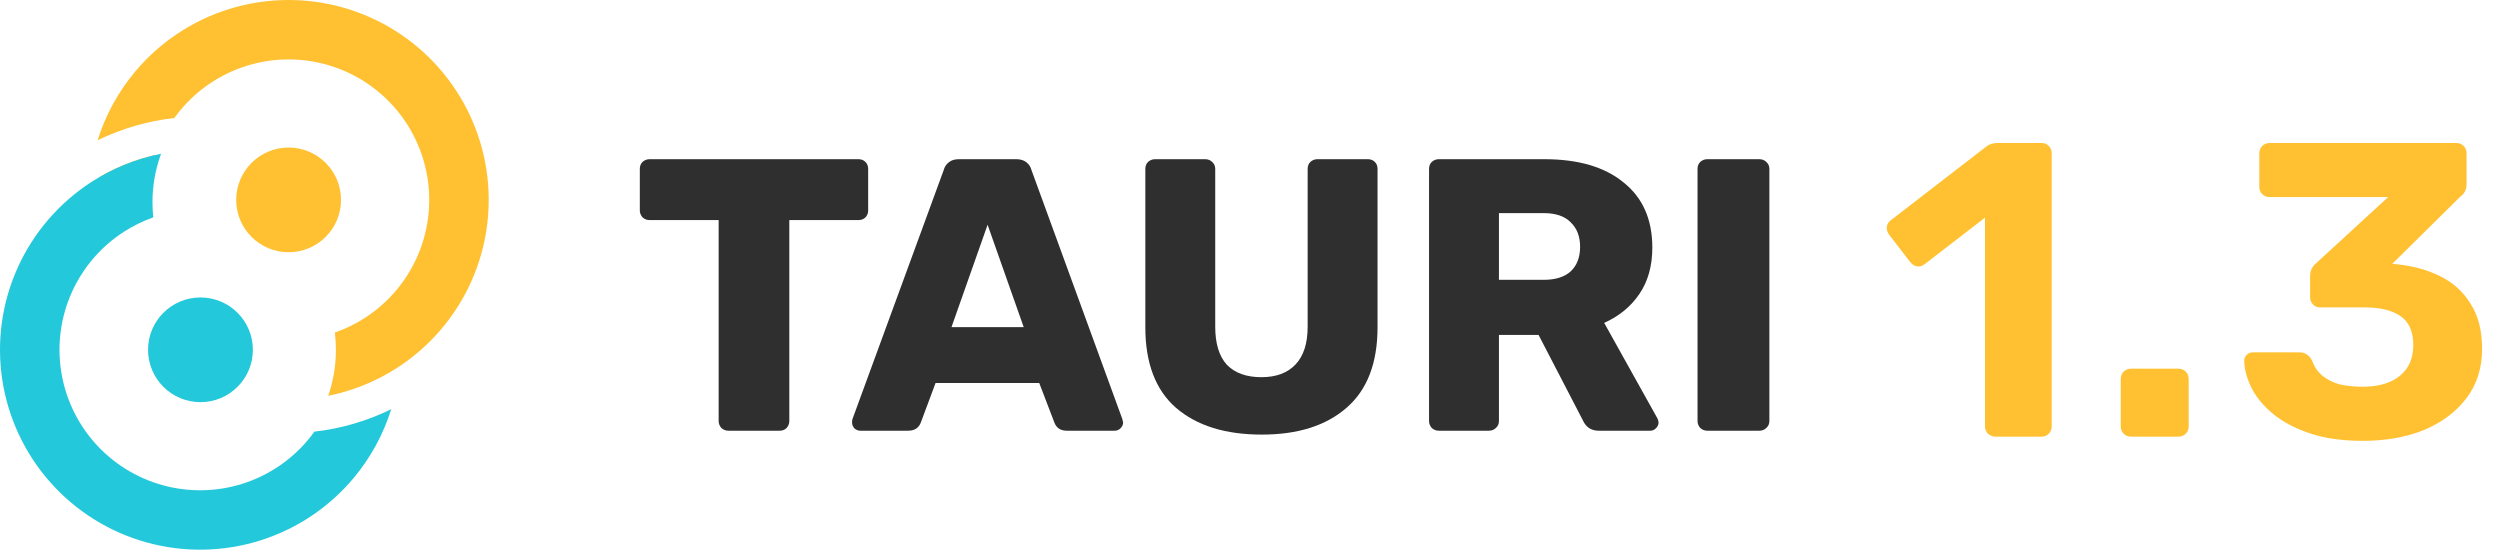
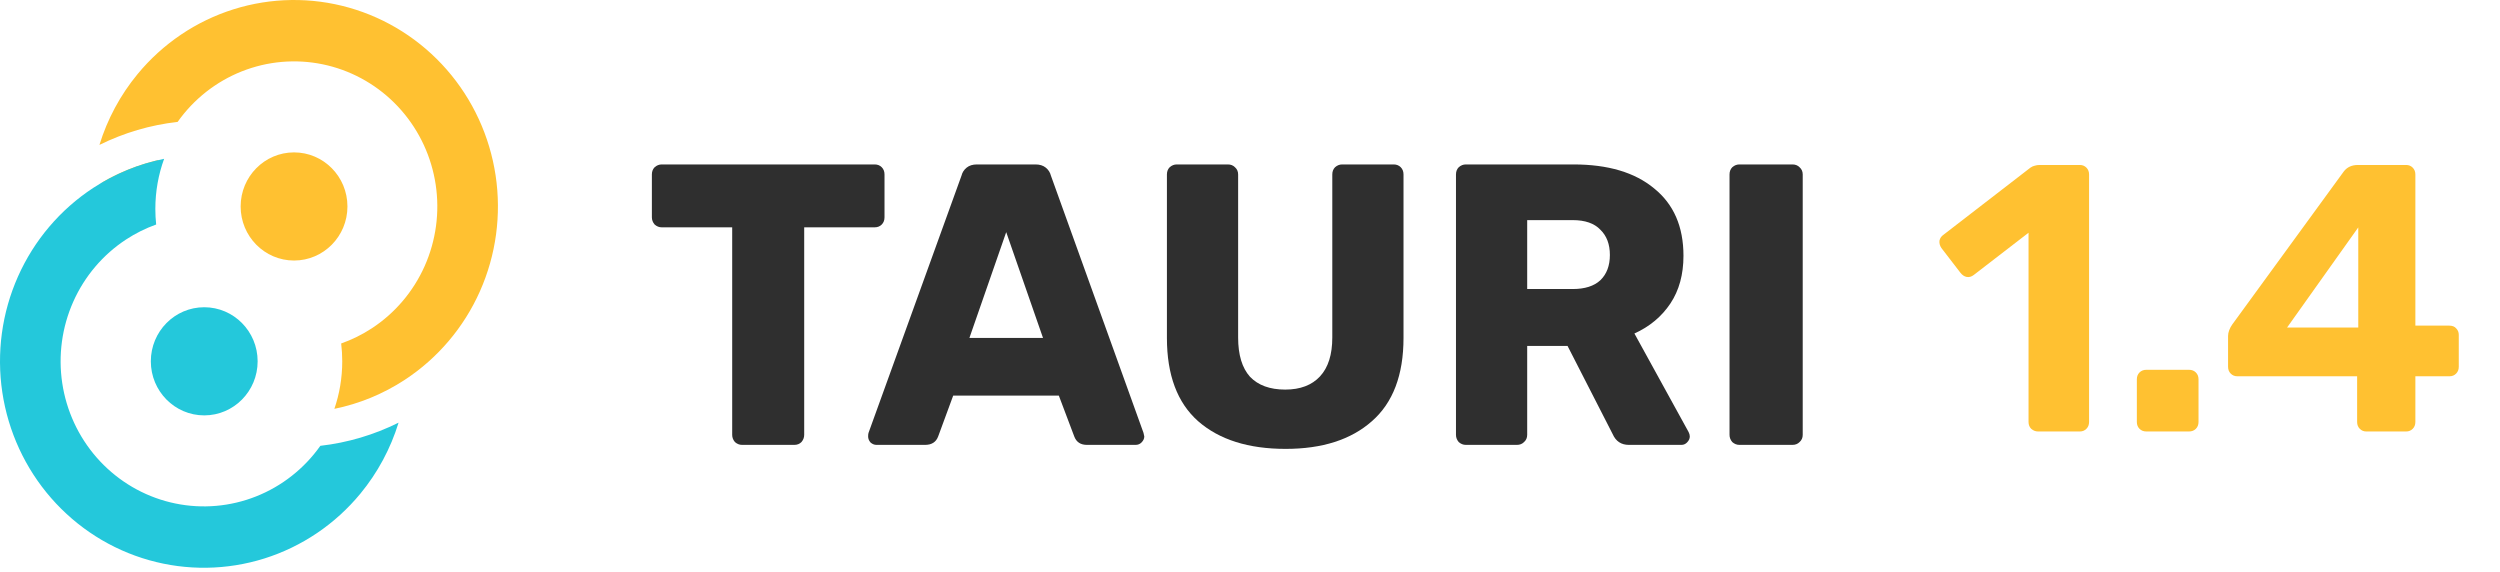
- <svg xmlns="http://www.w3.org/2000/svg" width="584" height="129" viewBox="0 0 584 129" fill="none">
-   <path d="M170.144 100.615C169.539 100.615 168.995 100.403 168.511 99.98C168.087 99.497 167.876 98.953 167.876 98.349V51.414H151.729C151.124 51.414 150.58 51.203 150.096 50.78C149.673 50.297 149.461 49.753 149.461 49.149V39.454C149.461 38.789 149.673 38.246 150.096 37.823C150.58 37.4 151.124 37.188 151.729 37.188H200.532C201.197 37.188 201.742 37.4 202.165 37.823C202.588 38.246 202.8 38.789 202.8 39.454V49.149C202.8 49.813 202.588 50.357 202.165 50.78C201.742 51.203 201.197 51.414 200.532 51.414H184.385V98.349C184.385 98.953 184.174 99.497 183.75 99.98C183.327 100.403 182.783 100.615 182.118 100.615H170.144Z" fill="#2F2F2F" />
-   <path d="M200.949 100.615C200.465 100.615 200.012 100.433 199.588 100.071C199.225 99.648 199.044 99.195 199.044 98.712C199.044 98.349 199.074 98.078 199.135 97.896L220.452 39.725C220.633 39.001 221.027 38.397 221.631 37.913C222.236 37.43 223.022 37.188 223.99 37.188H237.415C238.383 37.188 239.169 37.43 239.774 37.913C240.379 38.397 240.772 39.001 240.953 39.725L262.18 97.896L262.361 98.712C262.361 99.195 262.149 99.648 261.726 100.071C261.363 100.433 260.91 100.615 260.365 100.615H249.208C247.756 100.615 246.789 99.98 246.305 98.712L242.767 89.47H218.547L215.1 98.712C214.616 99.98 213.618 100.615 212.107 100.615H200.949ZM239.139 76.422L230.703 52.501L222.266 76.422H239.139Z" fill="#2F2F2F" />
-   <path d="M294.763 101.521C286.236 101.521 279.554 99.437 274.716 95.269C269.938 91.101 267.549 84.818 267.549 76.422V39.454C267.549 38.789 267.761 38.246 268.184 37.823C268.668 37.4 269.213 37.188 269.817 37.188H281.519C282.184 37.188 282.729 37.4 283.152 37.823C283.636 38.246 283.878 38.789 283.878 39.454V76.331C283.878 80.258 284.785 83.218 286.599 85.211C288.474 87.144 291.165 88.111 294.672 88.111C298.12 88.111 300.78 87.114 302.655 85.121C304.53 83.127 305.467 80.197 305.467 76.331V39.454C305.467 38.789 305.679 38.246 306.102 37.823C306.586 37.4 307.13 37.188 307.735 37.188H319.528C320.193 37.188 320.737 37.4 321.16 37.823C321.584 38.246 321.795 38.789 321.795 39.454V76.422C321.795 84.818 319.376 91.101 314.538 95.269C309.761 99.437 303.169 101.521 294.763 101.521Z" fill="#2F2F2F" />
-   <path d="M336.093 100.615C335.488 100.615 334.944 100.403 334.46 99.98C334.036 99.497 333.825 98.953 333.825 98.349V39.454C333.825 38.789 334.036 38.246 334.46 37.823C334.944 37.4 335.488 37.188 336.093 37.188H360.766C368.689 37.188 374.857 39.001 379.272 42.625C383.747 46.189 385.984 51.263 385.984 57.847C385.984 62.076 384.986 65.67 382.991 68.63C380.995 71.59 378.244 73.855 374.736 75.425L387.164 97.715C387.345 98.078 387.436 98.41 387.436 98.712C387.436 99.195 387.224 99.648 386.801 100.071C386.438 100.433 386.015 100.615 385.531 100.615H373.466C371.712 100.615 370.473 99.799 369.747 98.168L359.406 78.234H350.153V98.349C350.153 99.014 349.911 99.557 349.427 99.98C349.004 100.403 348.46 100.615 347.794 100.615H336.093ZM360.585 65.368C363.367 65.368 365.483 64.703 366.935 63.374C368.386 61.985 369.112 60.082 369.112 57.666C369.112 55.25 368.386 53.347 366.935 51.958C365.544 50.508 363.427 49.783 360.585 49.783H350.153V65.368H360.585Z" fill="#2F2F2F" />
-   <path d="M398.812 100.615C398.207 100.615 397.663 100.403 397.179 99.98C396.755 99.497 396.544 98.953 396.544 98.349V39.454C396.544 38.789 396.755 38.246 397.179 37.823C397.663 37.4 398.207 37.188 398.812 37.188H410.967C411.632 37.188 412.177 37.4 412.6 37.823C413.084 38.246 413.326 38.789 413.326 39.454V98.349C413.326 99.014 413.084 99.557 412.6 99.98C412.177 100.403 411.632 100.615 410.967 100.615H398.812Z" fill="#2F2F2F" />
-   <path d="M79.661 46.694C79.661 53.448 74.18 58.923 67.418 58.923C60.656 58.923 55.175 53.448 55.175 46.694C55.175 39.94 60.656 34.465 67.418 34.465C74.18 34.465 79.661 39.94 79.661 46.694Z" fill="#FFC131" />
-   <ellipse cx="46.827" cy="81.715" rx="12.243" ry="12.229" transform="rotate(180 46.8267 81.7145)" fill="#24C8DB" />
-   <path fill-rule="evenodd" clip-rule="evenodd" d="M92.793 85.91C87.852 89.1 82.377 91.314 76.664 92.466C77.834 89.098 78.469 85.48 78.469 81.715C78.469 80.349 78.385 79.002 78.223 77.68C80.681 76.825 83.041 75.677 85.249 74.252C90.562 70.822 94.771 65.932 97.369 60.171C99.967 54.41 100.845 48.021 99.896 41.774C98.948 35.526 96.213 29.685 92.021 24.953C87.83 20.22 82.359 16.797 76.266 15.095C70.174 13.393 63.719 13.484 57.678 15.358C51.636 17.231 46.264 20.808 42.208 25.657C41.689 26.278 41.194 26.917 40.724 27.571C34.465 28.266 28.403 30.035 22.797 32.772C24.621 26.937 27.584 21.49 31.543 16.757C37.315 9.856 44.959 4.766 53.557 2.1C62.154 -0.566 71.34 -0.696 80.01 1.726C88.68 4.148 96.465 9.019 102.43 15.754C108.396 22.489 112.287 30.802 113.637 39.692C114.987 48.583 113.738 57.674 110.04 65.873C106.343 74.071 100.354 81.029 92.793 85.91ZM23.353 41.288L34.813 42.694C35.086 40.475 35.584 38.301 36.293 36.203C31.747 37.245 27.386 38.96 23.353 41.288Z" fill="#FFC131" />
-   <path fill-rule="evenodd" clip-rule="evenodd" d="M21.373 42.498C26.351 39.285 31.87 37.061 37.63 35.917C36.328 39.449 35.617 43.267 35.617 47.25C35.617 48.441 35.681 49.618 35.805 50.776C33.396 51.627 31.083 52.758 28.917 54.157C23.604 57.587 19.395 62.476 16.797 68.238C14.198 73.999 13.321 80.387 14.269 86.635C15.218 92.882 17.952 98.723 22.144 103.456C26.336 108.189 31.807 111.612 37.899 113.314C43.991 115.016 50.446 114.925 56.488 113.051C62.53 111.177 67.901 107.601 71.957 102.752C72.479 102.127 72.977 101.486 73.449 100.827C79.713 100.122 85.777 98.341 91.383 95.59C89.56 101.443 86.592 106.906 82.623 111.652C76.851 118.553 69.207 123.642 60.609 126.309C52.011 128.975 42.825 129.105 34.156 126.683C25.486 124.261 17.7 119.389 11.735 112.654C5.77 105.919 1.879 97.607 0.529 88.716C-0.821 79.826 0.427 70.735 4.125 62.536C7.823 54.337 13.812 47.379 21.373 42.498ZM90.747 87.112L90.746 87.112C90.647 87.17 90.548 87.227 90.448 87.284C90.548 87.227 90.647 87.17 90.747 87.112ZM78.817 91.959C78.505 92.037 78.193 92.113 77.88 92.186C77.88 92.186 77.879 92.186 77.879 92.186C78.193 92.113 78.505 92.037 78.817 91.959Z" fill="#24C8DB" />
-   <path d="M466.146 102C465.493 102 464.905 101.771 464.382 101.314C463.925 100.857 463.696 100.269 463.696 99.55V50.844L449.584 61.722C448.996 62.179 448.375 62.343 447.722 62.212C447.134 62.081 446.611 61.722 446.154 61.134L441.254 54.764C440.862 54.176 440.699 53.555 440.764 52.902C440.895 52.249 441.254 51.726 441.842 51.334L464.186 34.086C464.578 33.825 464.937 33.661 465.264 33.596C465.656 33.465 466.081 33.4 466.538 33.4H476.926C477.579 33.4 478.135 33.629 478.592 34.086C479.049 34.543 479.278 35.131 479.278 35.85V99.55C479.278 100.269 479.049 100.857 478.592 101.314C478.135 101.771 477.579 102 476.926 102H466.146ZM497.851 102C497.132 102 496.544 101.771 496.087 101.314C495.629 100.857 495.401 100.269 495.401 99.55V88.574C495.401 87.855 495.629 87.267 496.087 86.81C496.544 86.353 497.132 86.124 497.851 86.124H508.827C509.545 86.124 510.133 86.353 510.591 86.81C511.048 87.267 511.277 87.855 511.277 88.574V99.55C511.277 100.269 511.048 100.857 510.591 101.314C510.133 101.771 509.545 102 508.827 102H497.851ZM551.983 102.98C547.148 102.98 542.999 102.392 539.537 101.216C536.074 100.04 533.232 98.537 531.011 96.708C528.789 94.879 527.123 92.886 526.013 90.73C524.902 88.509 524.314 86.385 524.249 84.36C524.249 83.772 524.445 83.282 524.837 82.89C525.229 82.498 525.719 82.302 526.307 82.302H537.087C537.805 82.302 538.393 82.465 538.851 82.792C539.308 83.053 539.733 83.543 540.125 84.262C540.647 85.765 541.497 86.973 542.673 87.888C543.849 88.803 545.221 89.456 546.789 89.848C548.422 90.175 550.153 90.338 551.983 90.338C555.641 90.338 558.516 89.489 560.607 87.79C562.697 86.091 563.743 83.707 563.743 80.636C563.743 77.5 562.763 75.246 560.803 73.874C558.843 72.502 556.066 71.816 552.473 71.816H541.987C541.333 71.816 540.778 71.587 540.321 71.13C539.863 70.673 539.635 70.117 539.635 69.464V64.662C539.635 63.878 539.765 63.225 540.027 62.702C540.353 62.179 540.68 61.787 541.007 61.526L557.863 46.042H530.227C529.508 46.042 528.92 45.813 528.463 45.356C528.005 44.899 527.777 44.343 527.777 43.69V35.85C527.777 35.131 528.005 34.543 528.463 34.086C528.92 33.629 529.508 33.4 530.227 33.4H573.739C574.457 33.4 575.045 33.629 575.503 34.086C575.96 34.543 576.189 35.131 576.189 35.85V42.906C576.189 43.625 576.058 44.245 575.797 44.768C575.535 45.225 575.209 45.585 574.817 45.846L558.843 61.624L559.823 61.722C563.677 62.114 567.107 63.061 570.113 64.564C573.118 66.067 575.47 68.223 577.169 71.032C578.933 73.776 579.815 77.271 579.815 81.518C579.815 85.961 578.606 89.783 576.189 92.984C573.771 96.185 570.472 98.668 566.291 100.432C562.109 102.131 557.34 102.98 551.983 102.98Z" fill="#FFC131" />
+ <svg xmlns="http://www.w3.org/2000/svg" width="591" height="135" viewBox="0 0 591 135" fill="none">
+   <path d="M481.797 102C481.197 102 480.657 101.79 480.177 101.37C479.757 100.95 479.547 100.41 479.547 99.75V55.02L466.587 65.01C466.047 65.43 465.477 65.58 464.877 65.46C464.337 65.34 463.857 65.01 463.437 64.47L458.937 58.62C458.577 58.08 458.427 57.51 458.487 56.91C458.607 56.31 458.937 55.83 459.477 55.47L479.997 39.63C480.357 39.39 480.687 39.24 480.987 39.18C481.347 39.06 481.737 39 482.157 39H491.697C492.297 39 492.807 39.21 493.227 39.63C493.647 40.05 493.857 40.59 493.857 41.25V99.75C493.857 100.41 493.647 100.95 493.227 101.37C492.807 101.79 492.297 102 491.697 102H481.797ZM507.401 102C506.741 102 506.201 101.79 505.781 101.37C505.361 100.95 505.151 100.41 505.151 99.75V89.67C505.151 89.01 505.361 88.47 505.781 88.05C506.201 87.63 506.741 87.42 507.401 87.42H517.481C518.141 87.42 518.681 87.63 519.101 88.05C519.521 88.47 519.731 89.01 519.731 89.67V99.75C519.731 100.41 519.521 100.95 519.101 101.37C518.681 101.79 518.141 102 517.481 102H507.401ZM559.384 102C558.784 102 558.274 101.79 557.854 101.37C557.434 100.95 557.224 100.41 557.224 99.75V88.95H528.874C528.274 88.95 527.764 88.74 527.344 88.32C526.924 87.9 526.714 87.36 526.714 86.7V79.41C526.714 78.99 526.804 78.54 526.984 78.06C527.164 77.58 527.404 77.13 527.704 76.71L554.074 40.53C554.854 39.51 555.964 39 557.404 39H568.834C569.434 39 569.944 39.21 570.364 39.63C570.784 40.05 570.994 40.59 570.994 41.25V76.98H579.004C579.724 76.98 580.264 77.19 580.624 77.61C581.044 78.03 581.254 78.54 581.254 79.14V86.7C581.254 87.36 581.044 87.9 580.624 88.32C580.204 88.74 579.694 88.95 579.094 88.95H570.994V99.75C570.994 100.41 570.784 100.95 570.364 101.37C569.944 101.79 569.434 102 568.834 102H559.384ZM540.664 77.43H557.494V53.76L540.664 77.43Z" fill="#FFC131" />
+   <path d="M175.428 105.169C174.805 105.169 174.244 104.948 173.745 104.506C173.308 104 173.09 103.432 173.09 102.801V53.741H156.442C155.818 53.741 155.257 53.52 154.758 53.078C154.322 52.573 154.104 52.005 154.104 51.373V41.239C154.104 40.545 154.322 39.977 154.758 39.535C155.257 39.093 155.818 38.872 156.442 38.872H206.761C207.447 38.872 208.008 39.093 208.444 39.535C208.881 39.977 209.099 40.545 209.099 41.239V51.373C209.099 52.068 208.881 52.636 208.444 53.078C208.008 53.52 207.447 53.741 206.761 53.741H190.112V102.801C190.112 103.432 189.894 104 189.458 104.506C189.021 104.948 188.46 105.169 187.774 105.169H175.428Z" fill="#2F2F2F" />
+   <path d="M207.19 105.169C206.691 105.169 206.224 104.979 205.787 104.6C205.413 104.158 205.226 103.685 205.226 103.18C205.226 102.801 205.257 102.517 205.32 102.327L227.299 41.523C227.486 40.766 227.891 40.134 228.515 39.629C229.139 39.124 229.949 38.872 230.947 38.872H244.789C245.787 38.872 246.597 39.124 247.221 39.629C247.844 40.134 248.25 40.766 248.437 41.523L270.323 102.327L270.51 103.18C270.51 103.685 270.292 104.158 269.855 104.6C269.481 104.979 269.013 105.169 268.452 105.169H256.948C255.452 105.169 254.454 104.506 253.955 103.18L250.307 93.519H225.335L221.781 103.18C221.282 104.506 220.253 105.169 218.694 105.169H207.19ZM246.566 79.881L237.868 54.878L229.17 79.881H246.566Z" fill="#2F2F2F" />
+   <path d="M303.918 106.116C295.126 106.116 288.236 103.937 283.248 99.581C278.322 95.224 275.859 88.657 275.859 79.881V41.239C275.859 40.545 276.077 39.977 276.514 39.535C277.013 39.093 277.574 38.872 278.197 38.872H290.263C290.949 38.872 291.51 39.093 291.946 39.535C292.445 39.977 292.695 40.545 292.695 41.239V79.786C292.695 83.89 293.63 86.984 295.5 89.068C297.433 91.088 300.208 92.099 303.825 92.099C307.379 92.099 310.122 91.057 312.055 88.973C313.988 86.889 314.955 83.827 314.955 79.786V41.239C314.955 40.545 315.173 39.977 315.609 39.535C316.108 39.093 316.669 38.872 317.293 38.872H329.452C330.138 38.872 330.699 39.093 331.135 39.535C331.572 39.977 331.79 40.545 331.79 41.239V79.881C331.79 88.657 329.296 95.224 324.308 99.581C319.382 103.937 312.585 106.116 303.918 106.116Z" fill="#2F2F2F" />
+   <path d="M346.531 105.169C345.908 105.169 345.346 104.948 344.847 104.506C344.411 104 344.193 103.432 344.193 102.801V41.239C344.193 40.545 344.411 39.977 344.847 39.535C345.346 39.093 345.908 38.872 346.531 38.872H371.971C380.139 38.872 386.499 40.766 391.051 44.554C395.665 48.279 397.972 53.583 397.972 60.465C397.972 64.885 396.943 68.642 394.886 71.736C392.828 74.83 389.991 77.198 386.375 78.839L399.188 102.138C399.375 102.517 399.469 102.864 399.469 103.18C399.469 103.685 399.251 104.158 398.814 104.6C398.44 104.979 398.003 105.169 397.505 105.169H385.065C383.257 105.169 381.979 104.316 381.23 102.611L370.568 81.775H361.028V102.801C361.028 103.495 360.779 104.064 360.28 104.506C359.843 104.948 359.282 105.169 358.596 105.169H346.531ZM371.784 68.326C374.652 68.326 376.835 67.632 378.331 66.243C379.828 64.79 380.576 62.802 380.576 60.276C380.576 57.75 379.828 55.761 378.331 54.309C376.897 52.794 374.715 52.036 371.784 52.036H361.028V68.326H371.784Z" fill="#2F2F2F" />
+   <path d="M411.198 105.169C410.574 105.169 410.013 104.948 409.514 104.506C409.078 104 408.86 103.432 408.86 102.801V41.239C408.86 40.545 409.078 39.977 409.514 39.535C410.013 39.093 410.574 38.872 411.198 38.872H423.731C424.417 38.872 424.978 39.093 425.414 39.535C425.913 39.977 426.163 40.545 426.163 41.239V102.801C426.163 103.495 425.913 104.064 425.414 104.506C424.978 104.948 424.417 105.169 423.731 105.169H411.198Z" fill="#2F2F2F" />
+   <path d="M82.135 48.807C82.135 55.867 76.483 61.59 69.511 61.59C62.539 61.59 56.888 55.867 56.888 48.807C56.888 41.748 62.539 36.024 69.511 36.024C76.483 36.024 82.135 41.748 82.135 48.807Z" fill="#FFC131" />
+   <ellipse cx="48.281" cy="85.413" rx="12.624" ry="12.783" transform="rotate(180 48.2807 85.4134)" fill="#24C8DB" />
+   <path fill-rule="evenodd" clip-rule="evenodd" d="M95.675 89.799C90.581 93.133 84.936 95.447 79.045 96.651C80.251 93.13 80.906 89.349 80.906 85.413C80.906 83.986 80.82 82.578 80.653 81.196C83.187 80.302 85.62 79.102 87.897 77.612C93.375 74.027 97.714 68.916 100.393 62.894C103.072 56.872 103.977 50.195 102.999 43.665C102.021 37.134 99.201 31.029 94.879 26.082C90.558 21.135 84.917 17.557 78.635 15.778C72.354 13.999 65.698 14.094 59.469 16.053C53.24 18.011 47.702 21.749 43.52 26.818C42.984 27.467 42.473 28.135 41.989 28.819C35.535 29.545 29.285 31.395 23.505 34.256C25.386 28.157 28.441 22.463 32.523 17.515C38.474 10.302 46.355 4.982 55.22 2.195C64.085 -0.592 73.556 -0.728 82.495 1.804C91.434 4.336 99.461 9.428 105.612 16.467C111.762 23.507 115.774 32.196 117.166 41.489C118.558 50.782 117.271 60.284 113.458 68.854C109.646 77.424 103.471 84.697 95.675 89.799ZM24.079 43.157L35.895 44.627C36.176 42.307 36.689 40.035 37.42 37.842C32.734 38.931 28.236 40.724 24.079 43.157Z" fill="#FFC131" />
+   <path fill-rule="evenodd" clip-rule="evenodd" d="M22.037 44.422C27.169 41.063 32.86 38.739 38.799 37.543C37.456 41.235 36.723 45.225 36.723 49.389C36.723 50.634 36.789 51.864 36.917 53.075C34.433 53.963 32.049 55.146 29.815 56.608C24.337 60.194 19.997 65.304 17.318 71.326C14.639 77.349 13.734 84.026 14.712 90.556C15.691 97.087 18.51 103.192 22.832 108.139C27.154 113.086 32.794 116.664 39.076 118.443C45.358 120.222 52.013 120.127 58.242 118.168C64.472 116.21 70.01 112.471 74.192 107.403C74.73 106.75 75.243 106.079 75.73 105.391C82.189 104.654 88.441 102.792 94.221 99.917C92.341 106.034 89.281 111.745 85.189 116.706C79.237 123.919 71.356 129.239 62.491 132.026C53.626 134.813 44.155 134.949 35.216 132.417C26.277 129.885 18.25 124.793 12.1 117.753C5.949 110.714 1.937 102.025 0.545 92.732C-0.847 83.439 0.441 73.937 4.253 65.367C8.066 56.797 14.241 49.524 22.037 44.422ZM80.782 96.242C80.621 96.282 80.46 96.32 80.298 96.358C80.298 96.358 80.298 96.358 80.298 96.358C80.46 96.32 80.621 96.282 80.782 96.242Z" fill="#24C8DB" />
</svg>
